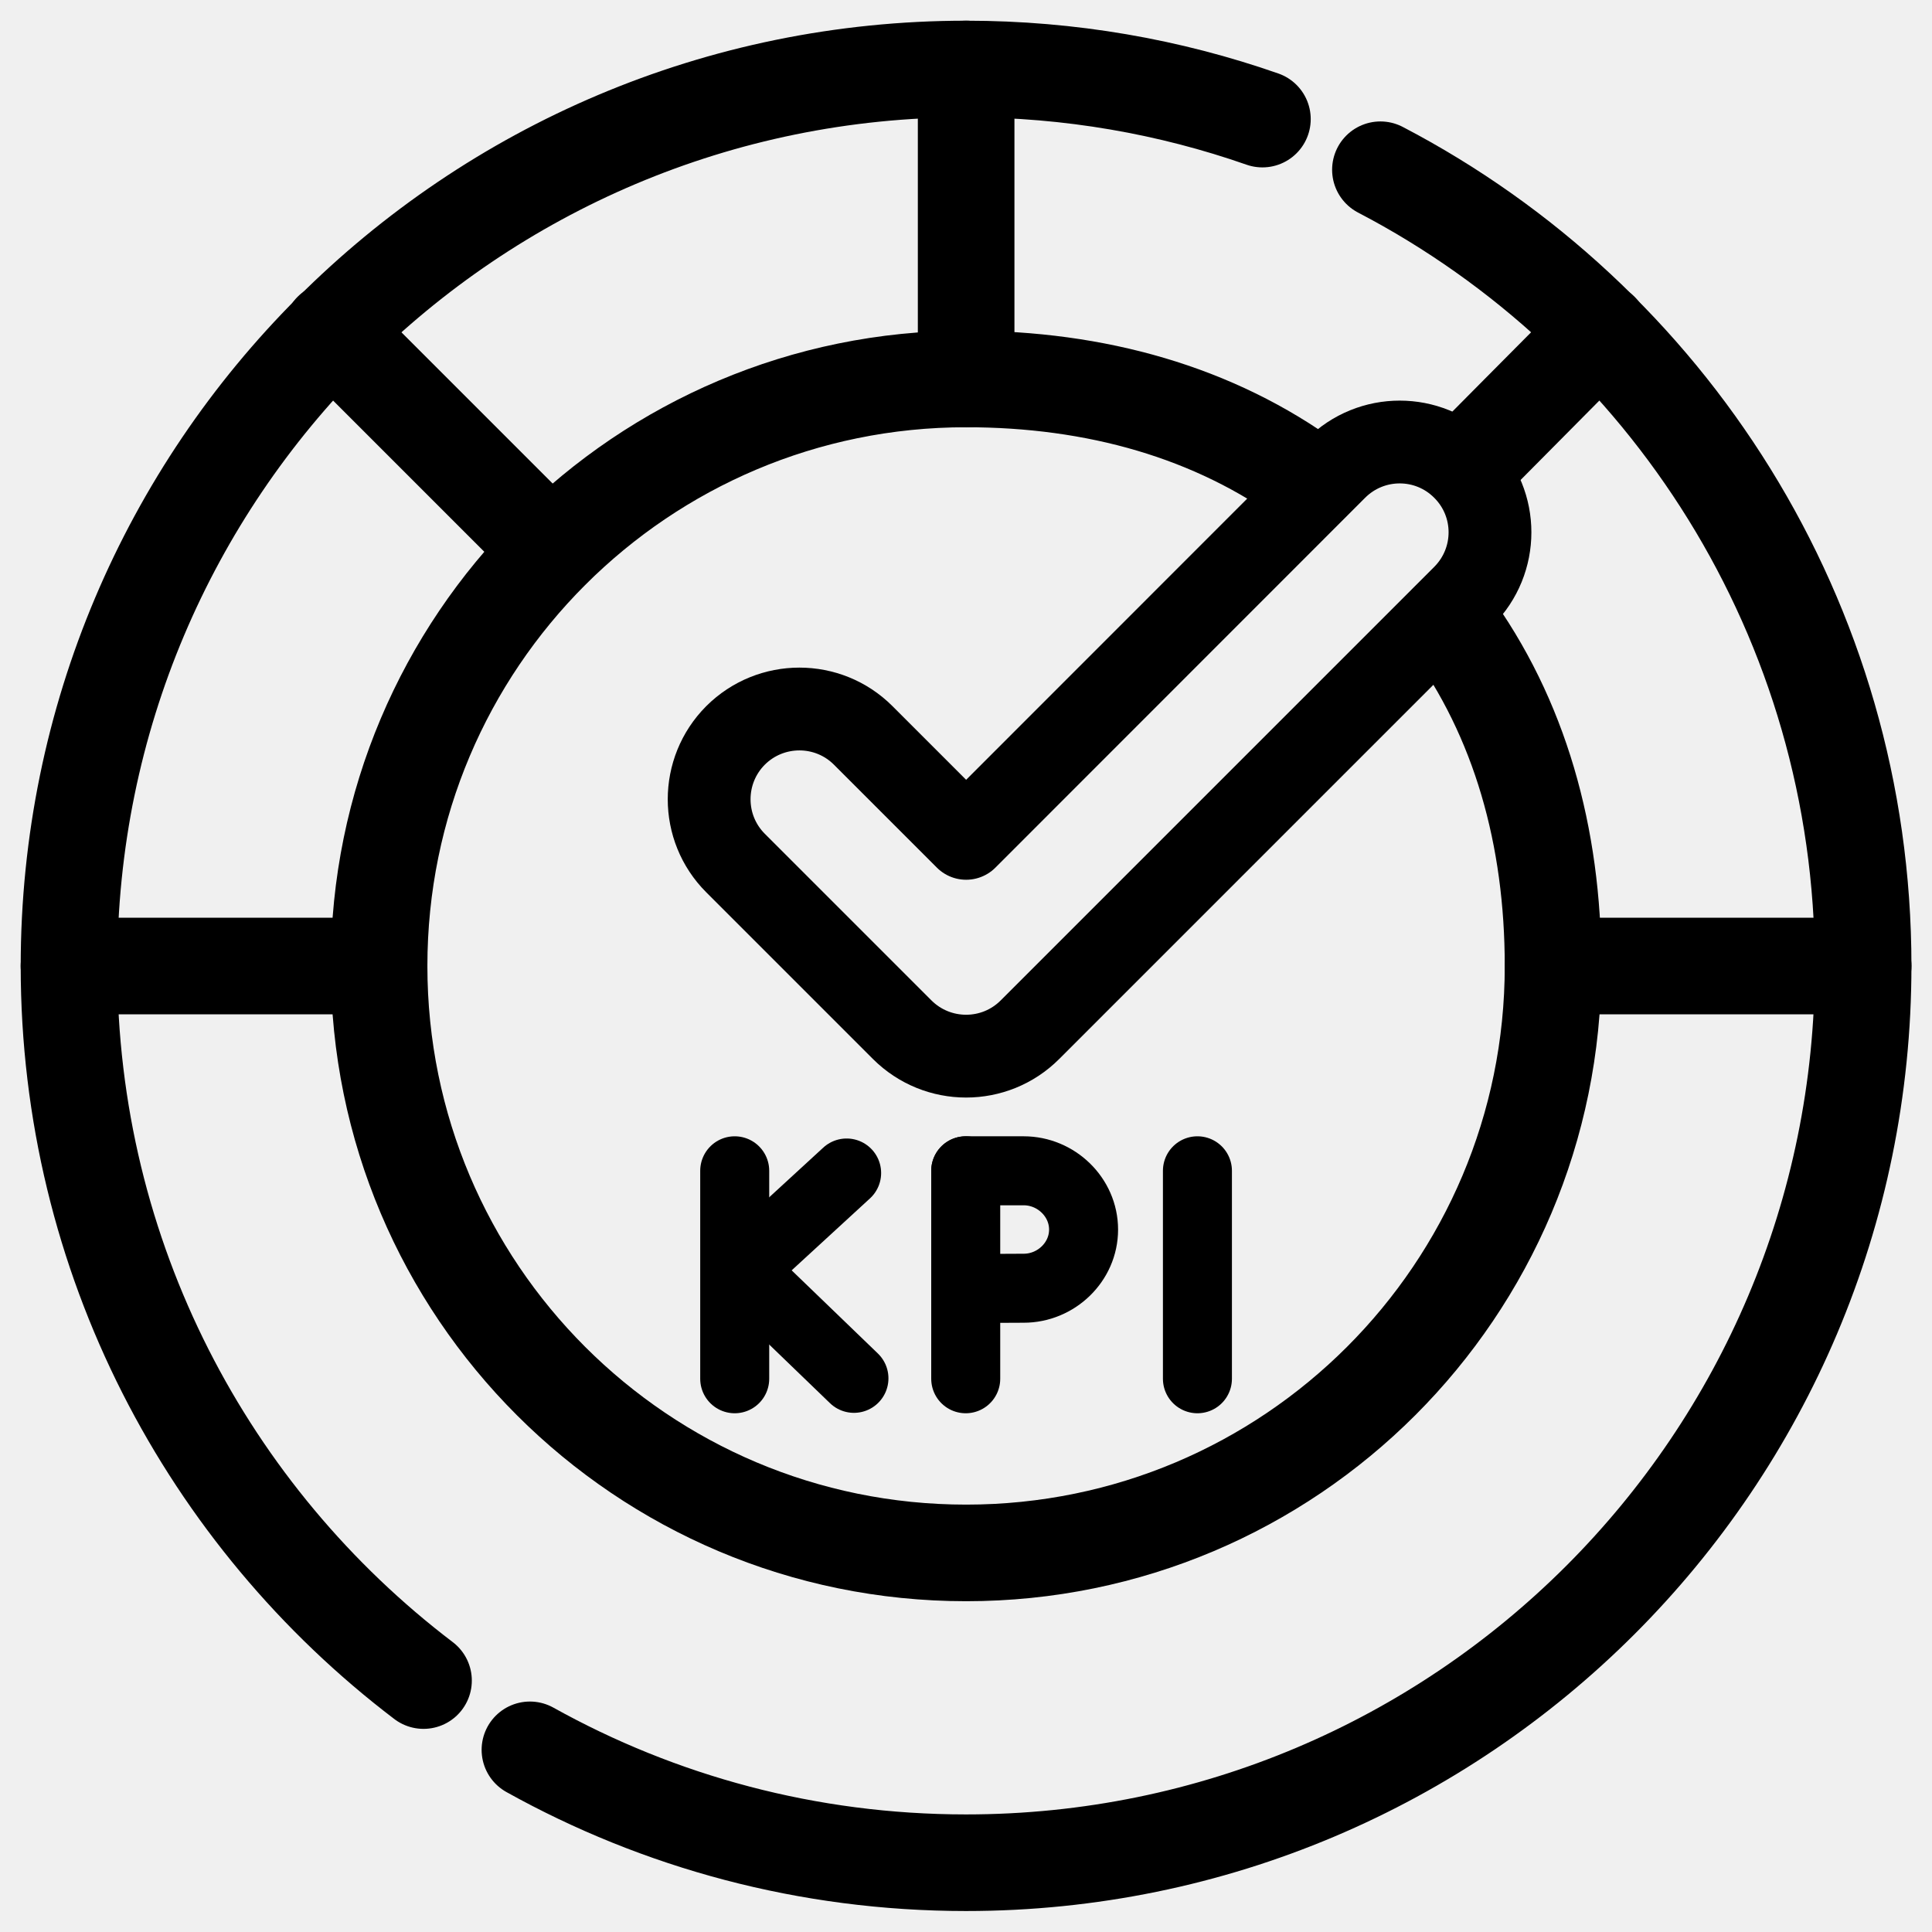
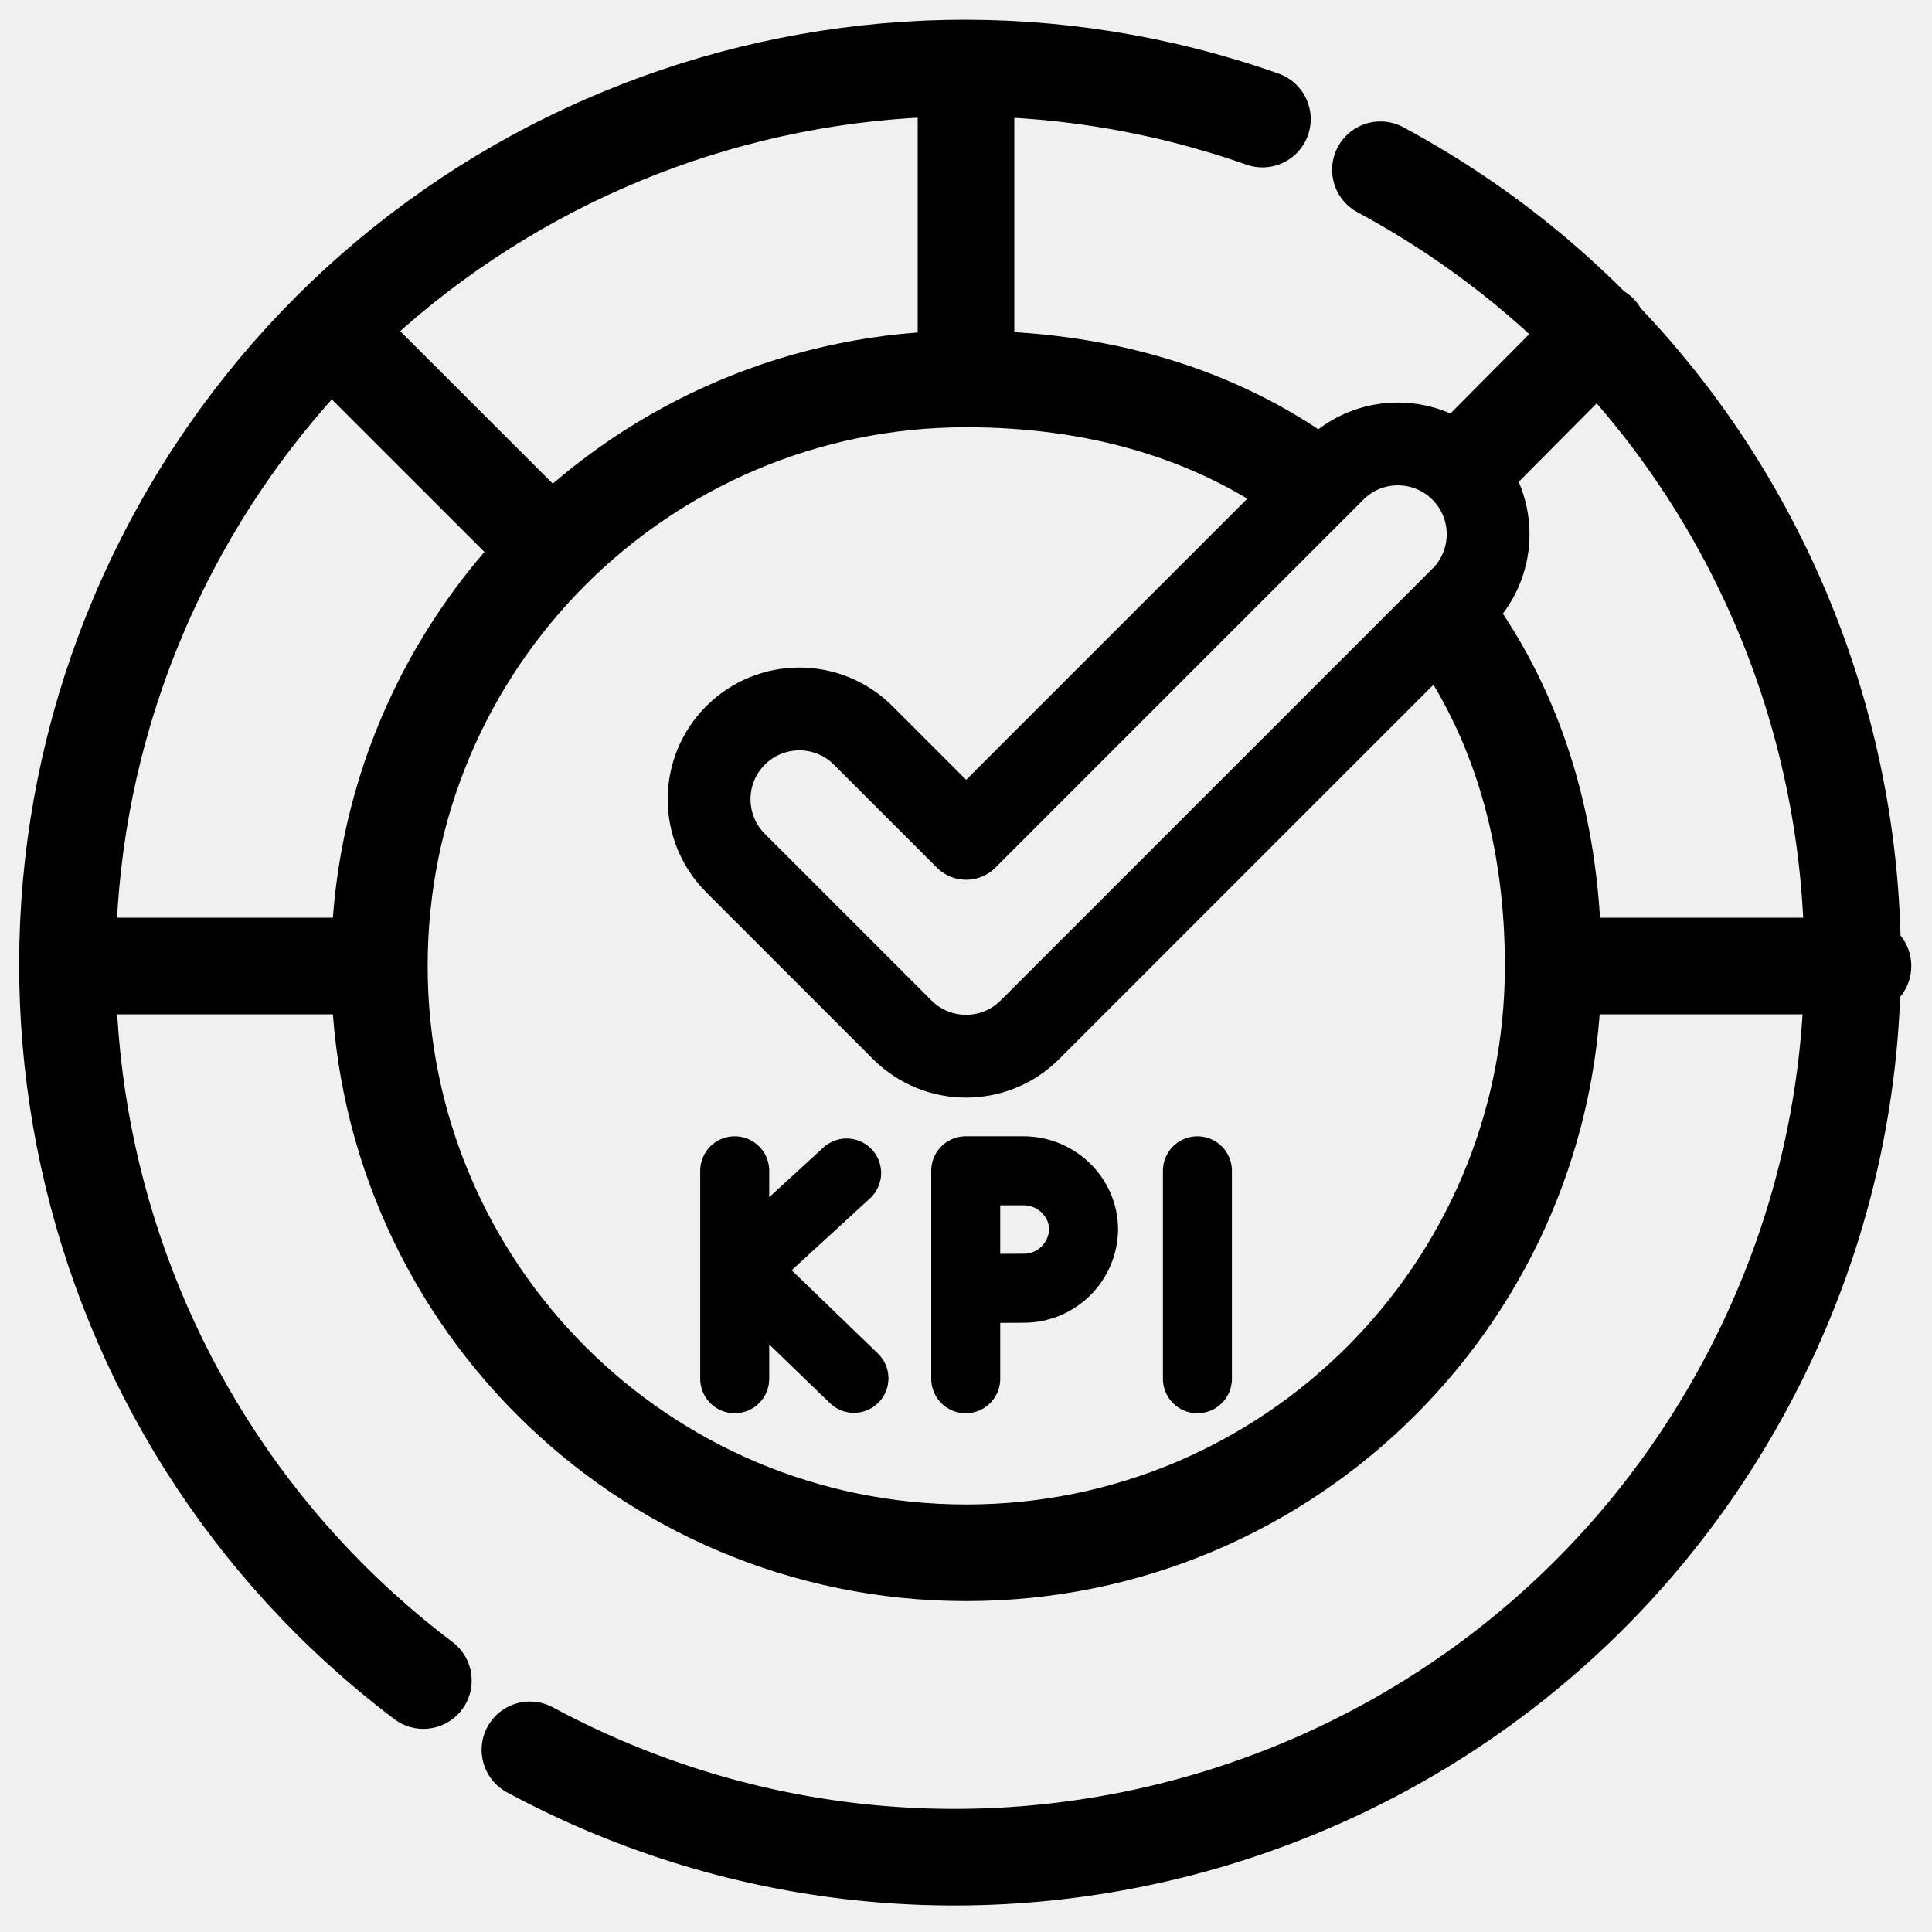
- <svg xmlns="http://www.w3.org/2000/svg" width="14" height="14" viewBox="0 0 14 14" fill="none">
-   <g clip-path="url(#clip0_16711_21307)">
-     <path d="M6.538 7.462L5.33 6.254C5.075 5.999 5.075 5.585 5.33 5.329C5.586 5.074 6 5.074 6.255 5.329L7.001 6.075L9.68 3.395C9.936 3.139 10.35 3.139 10.605 3.395C10.861 3.65 10.861 4.064 10.605 4.32L7.463 7.462C7.208 7.717 6.794 7.717 6.538 7.462Z" stroke="currentColor" stroke-width="0.6" stroke-miterlimit="10" stroke-linecap="round" stroke-linejoin="round" />
-     <path d="M9.5 3.5C8.797 2.985 7.939 2.746 7.001 2.746C4.651 2.746 2.747 4.65 2.747 7C2.747 9.349 4.651 11.253 7.001 11.253C9.35 11.253 11.254 9.349 11.254 7C11.254 6.061 11.015 5.203 10.5 4.5" stroke="currentColor" stroke-width="0.7" stroke-miterlimit="10" stroke-linecap="round" stroke-linejoin="round" />
-     <path d="M9.148 0.863C8.476 0.628 7.753 0.5 7.001 0.5C3.41 0.5 0.5 3.41 0.5 7.001C0.5 9.113 1.508 10.991 3.069 12.178" stroke="currentColor" stroke-width="0.7" stroke-miterlimit="10" stroke-linecap="round" stroke-linejoin="round" />
-     <path d="M3.84 12.68C4.776 13.201 5.853 13.498 7 13.498C10.591 13.498 13.501 10.588 13.501 6.997C13.501 4.491 12.082 2.315 10.003 1.23" stroke="currentColor" stroke-width="0.7" stroke-miterlimit="10" stroke-linecap="round" stroke-linejoin="round" />
-     <path d="M11.254 7H13.501" stroke="currentColor" stroke-width="0.7" stroke-miterlimit="10" stroke-linecap="round" stroke-linejoin="round" />
-     <path d="M11.845 2.645C11.982 2.508 11.981 2.286 11.844 2.15C11.706 2.014 11.485 2.015 11.349 2.152L11.845 2.645ZM10.752 2.753L10.505 3.002L11.002 3.495L11.248 3.247L10.752 2.753ZM11.349 2.152L10.752 2.753L11.248 3.247L11.845 2.645L11.349 2.152Z" fill="currentColor" />
-     <path d="M7.001 0.5V2.747" stroke="currentColor" stroke-width="0.7" stroke-miterlimit="10" stroke-linecap="round" stroke-linejoin="round" />
-     <path d="M3.993 3.987L2.404 2.398" stroke="currentColor" stroke-width="0.7" stroke-miterlimit="10" stroke-linecap="round" stroke-linejoin="round" />
-     <path d="M0.5 7H2.747" stroke="currentColor" stroke-width="0.7" stroke-miterlimit="10" stroke-linecap="round" stroke-linejoin="round" />
-     <path d="M5.324 8.484V9.991" stroke="currentColor" stroke-width="0.5" stroke-miterlimit="10" stroke-linecap="round" stroke-linejoin="round" />
-     <path d="M6.135 8.5L5.372 9.201L6.188 9.988" stroke="currentColor" stroke-width="0.5" stroke-miterlimit="10" stroke-linecap="round" stroke-linejoin="round" />
-     <path d="M8.677 8.484V9.991" stroke="currentColor" stroke-width="0.5" stroke-miterlimit="10" stroke-linecap="round" stroke-linejoin="round" />
-     <path d="M6.998 8.484V9.991" stroke="currentColor" stroke-width="0.5" stroke-miterlimit="10" stroke-linecap="round" stroke-linejoin="round" />
-     <path d="M6.998 8.484C6.998 8.484 7.28 8.484 7.418 8.484C7.653 8.484 7.852 8.675 7.852 8.91C7.852 9.145 7.653 9.335 7.418 9.335C7.302 9.335 7.001 9.337 7.001 9.337" stroke="currentColor" stroke-width="0.5" stroke-miterlimit="10" stroke-linecap="round" stroke-linejoin="round" />
+ <svg xmlns="http://www.w3.org/2000/svg" width="14" height="14" fill="none">
+   <g clip-path="url(#a)">
+     <path stroke="currentColor" stroke-linecap="round" stroke-linejoin="round" stroke-miterlimit="10" stroke-width=".6" d="M6.538 7.462 5.33 6.254a.654.654 0 0 1 .925-.925l.746.746 2.68-2.68a.654.654 0 0 1 .924.925L7.463 7.462a.654.654 0 0 1-.925 0Z" />
+     <path stroke="currentColor" stroke-linecap="round" stroke-linejoin="round" stroke-miterlimit="10" stroke-width=".7" d="M9.5 3.5c-.703-.515-1.56-.754-2.5-.754A4.253 4.253 0 1 0 11.255 7c0-.94-.24-1.797-.754-2.5" />
+     <path stroke="currentColor" stroke-linecap="round" stroke-linejoin="round" stroke-miterlimit="10" stroke-width=".7" d="M9.148.863a6.5 6.5 0 0 0-6.08 11.315M3.84 12.68a6.5 6.5 0 1 0 6.163-11.45M11.254 7H13.5" />
+     <path fill="currentColor" d="M11.845 2.645a.35.35 0 0 0-.496-.493l.496.493Zm-1.093.108-.247.249.497.493.246-.248-.496-.494Zm.597-.601-.597.601.496.494.598-.602-.497-.493Z" />
+     <path stroke="currentColor" stroke-linecap="round" stroke-linejoin="round" stroke-miterlimit="10" stroke-width=".7" d="M7 .5v2.247M3.993 3.987l-1.59-1.589M.5 7h2.247" />
+     <path stroke="currentColor" stroke-linecap="round" stroke-linejoin="round" stroke-miterlimit="10" stroke-width=".5" d="M5.324 8.484v1.507M6.135 8.5l-.763.7.816.788M8.677 8.484v1.507M6.998 8.484v1.507M6.998 8.484h.42c.235 0 .434.19.434.426a.433.433 0 0 1-.434.425l-.417.002" />
  </g>
  <defs>
-     <clipPath id="clip0_16711_21307">
-       <rect width="14" height="14" fill="white" />
+     <clipPath id="a">
+       <path fill="#fff" d="M0 0h14v14H0z" />
    </clipPath>
  </defs>
</svg>
